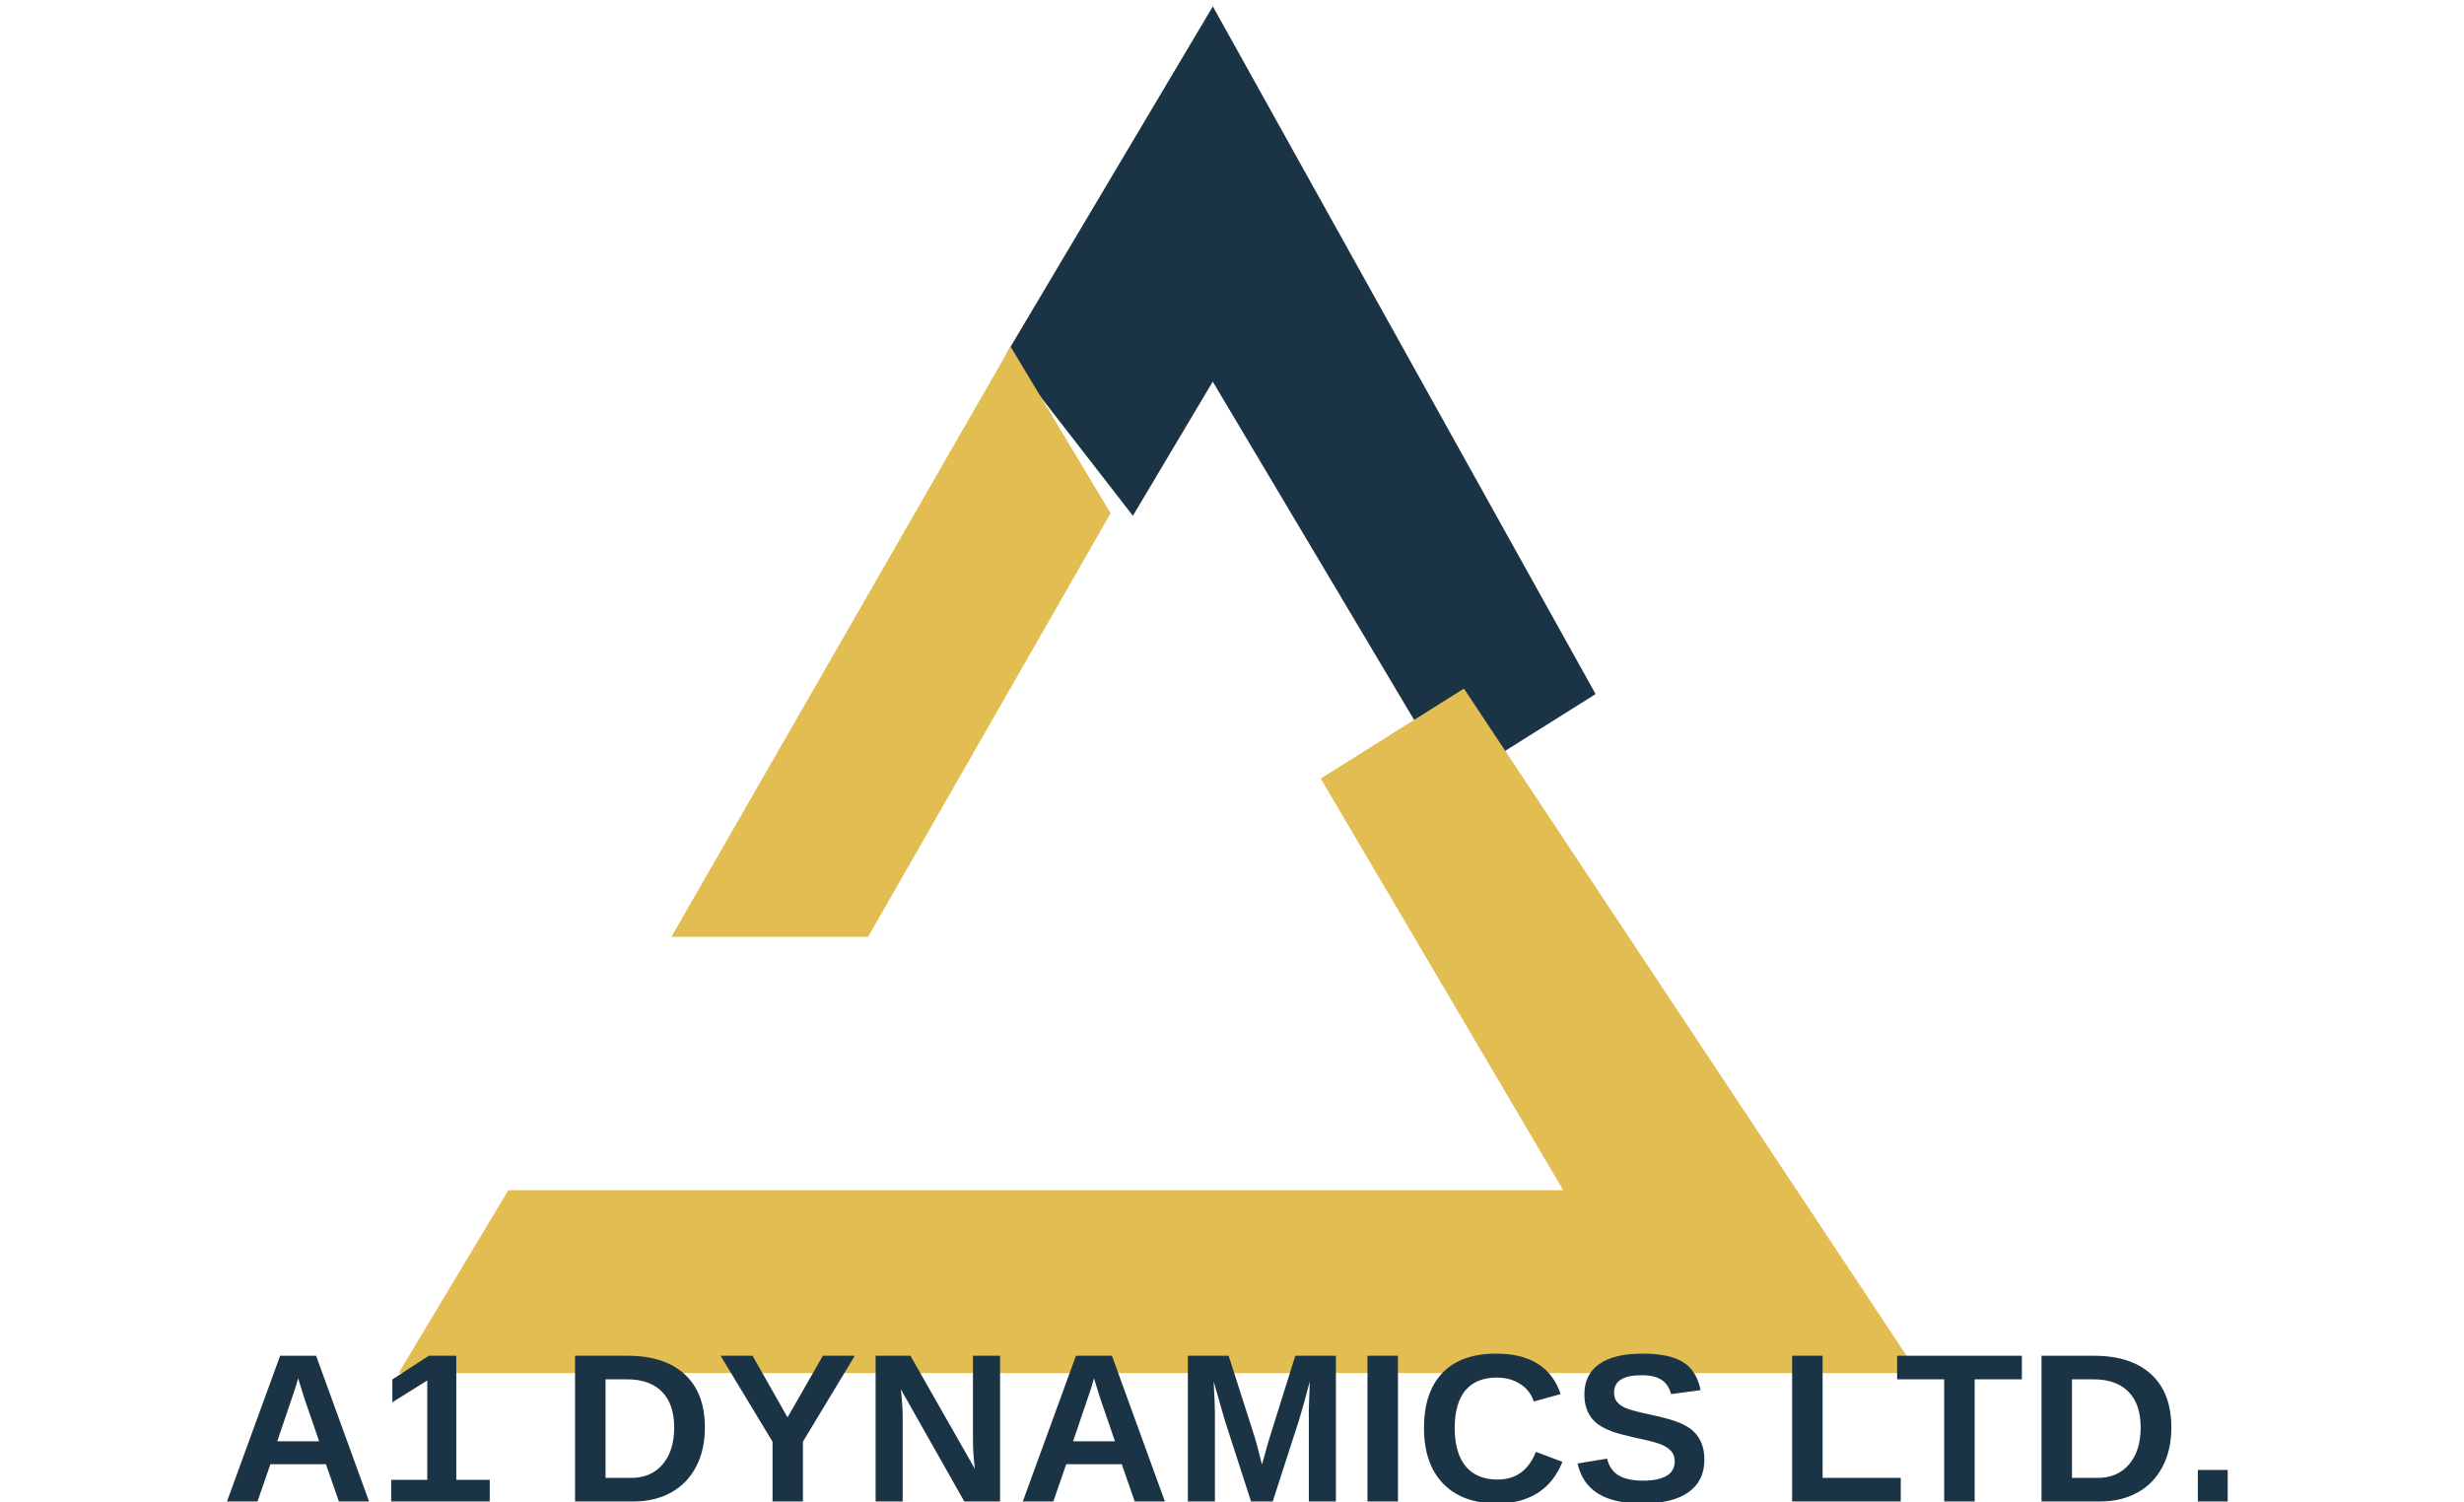
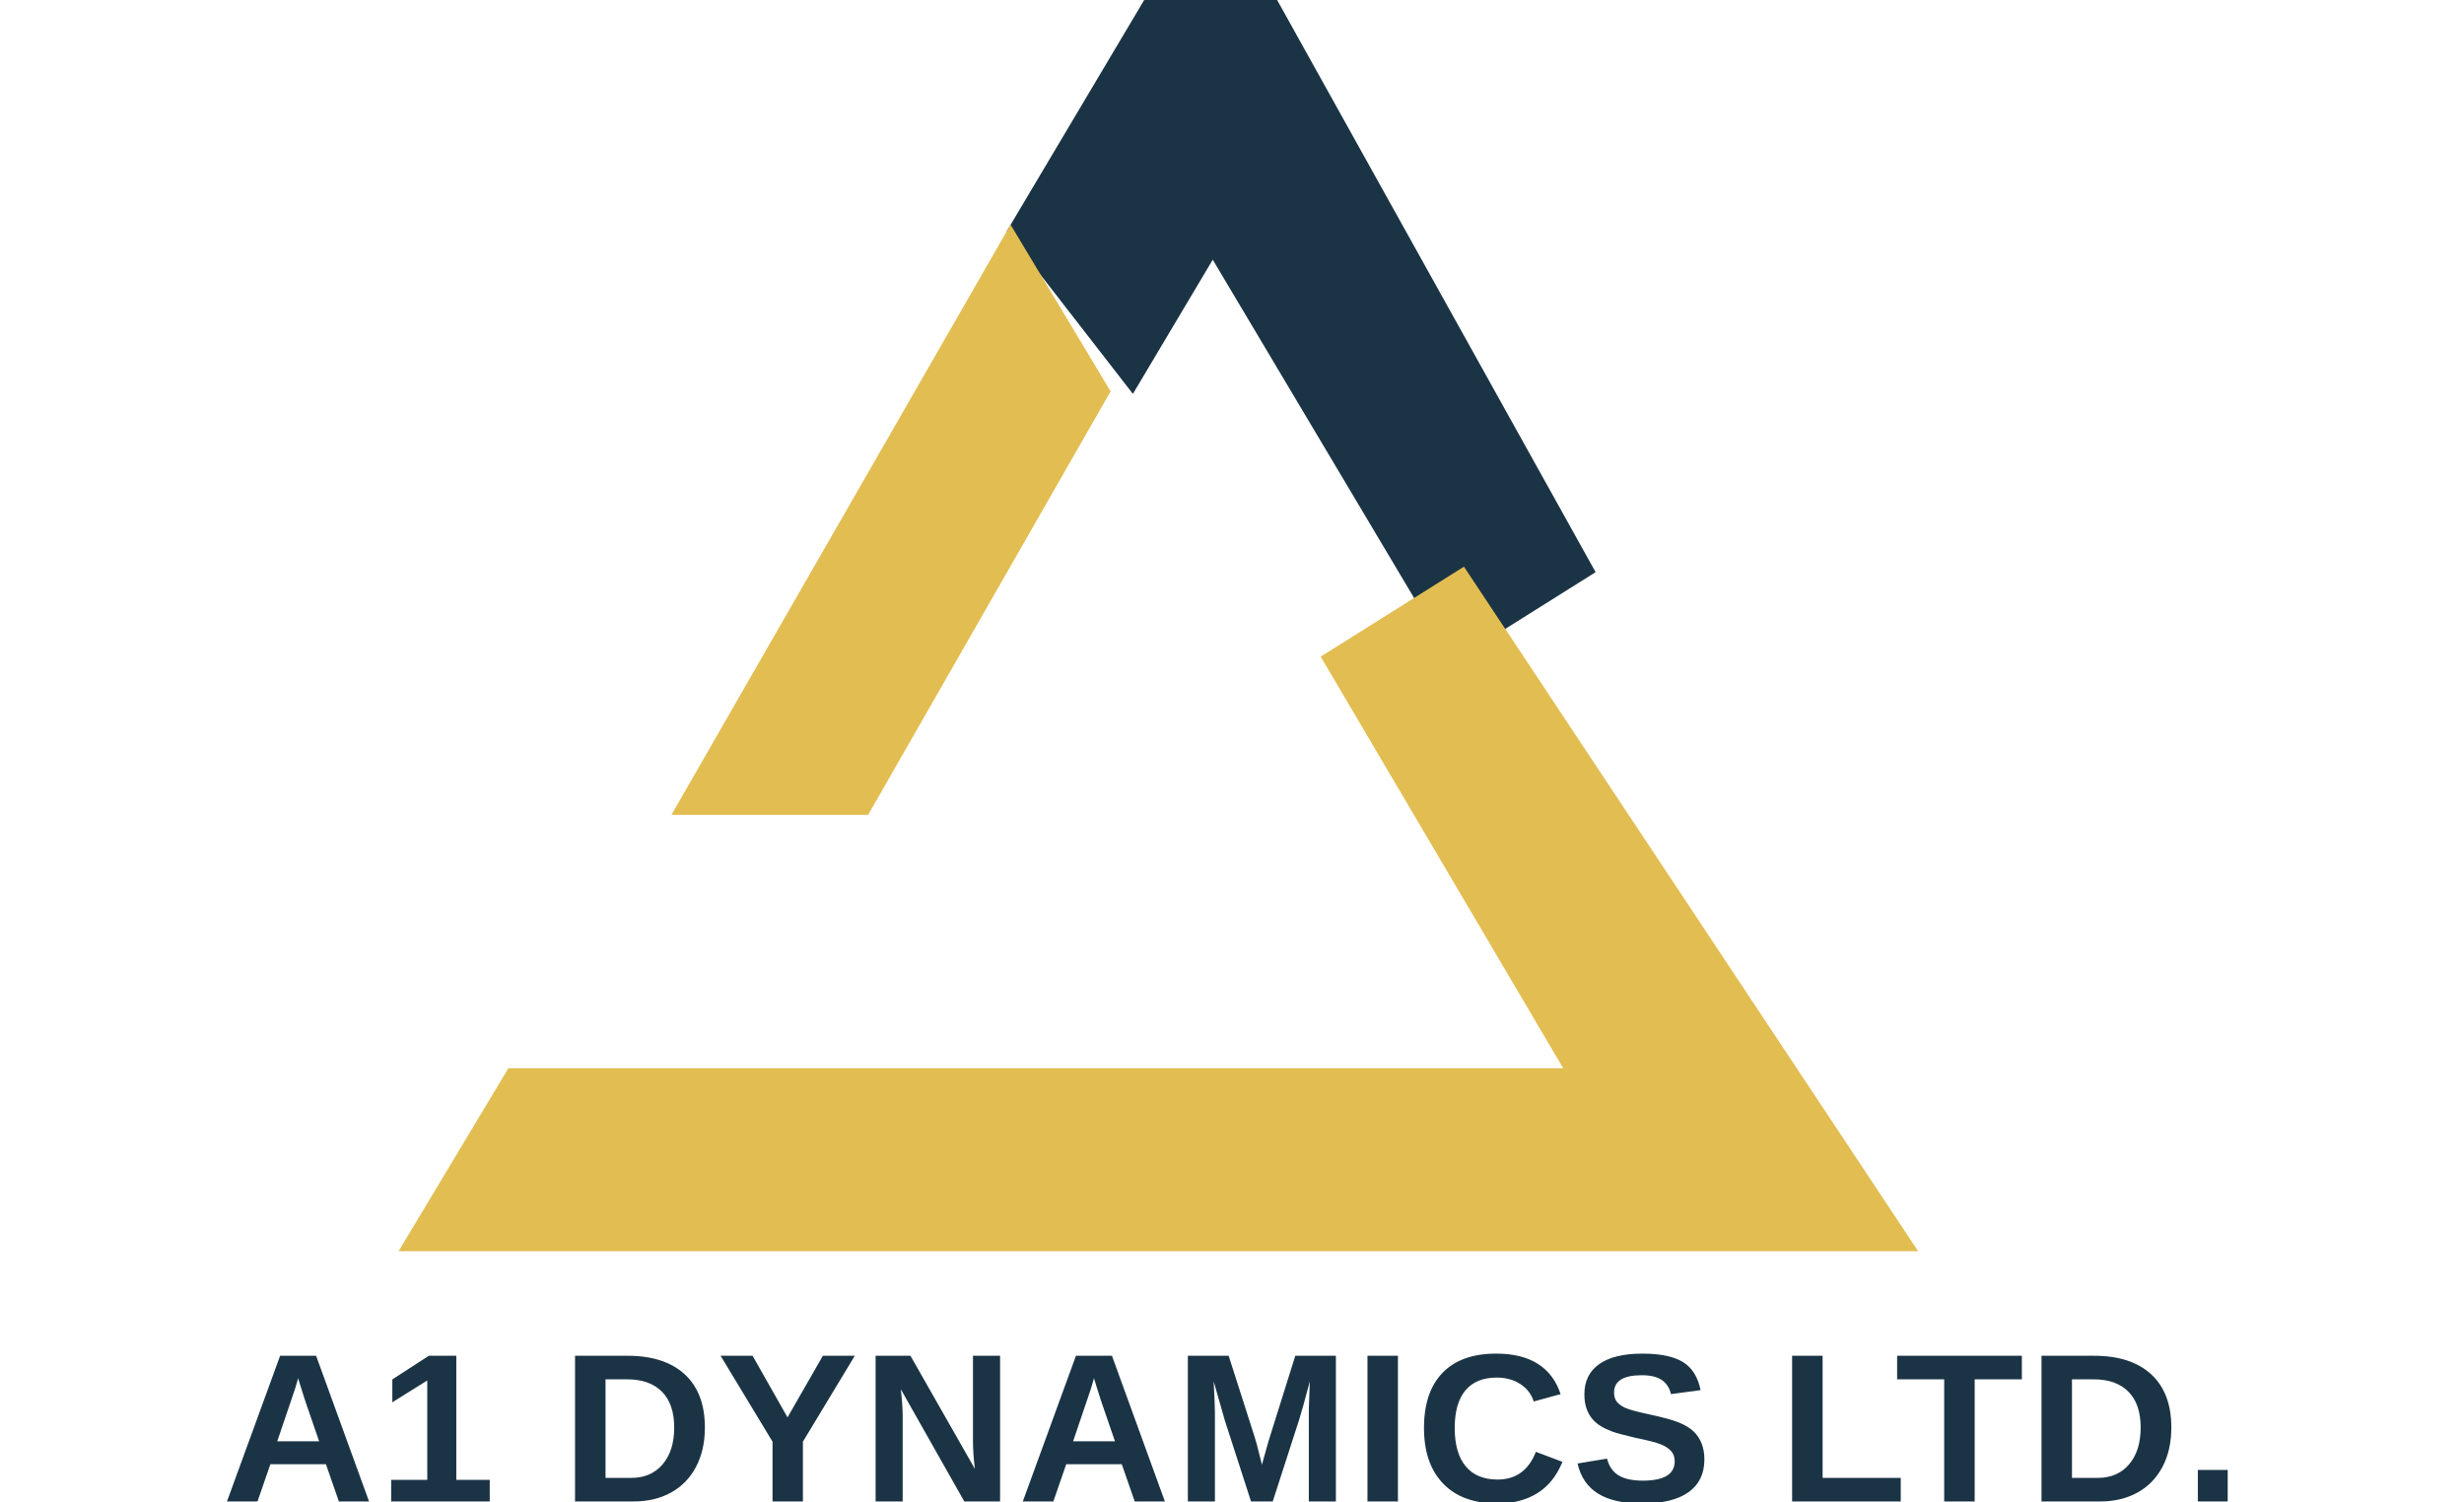
<svg xmlns="http://www.w3.org/2000/svg" viewBox="0 0 768 468" role="img" aria-labelledby="title desc">
-   <g fill="none" stroke-linejoin="miter">
+   <g fill="none" stroke-linejoin="miter" transform="translate(0 -38)">
    <path d="M378 4 315 110l38 49 25-42 75 126 43-27z" fill="#1b3445" stroke="#1b3445" stroke-width="2" />
    <path d="m315 110-104 181h59l75-131zM456 216l-43 27 76 129H159l-33 55h470z" fill="#e2bd51" stroke="#e2bd51" stroke-width="2" />
  </g>
  <text x="384" y="468" fill="#1b3445" font-family="Arial, Helvetica, sans-serif" font-size="66" font-weight="700" text-anchor="middle" letter-spacing="1">A1 DYNAMICS LTD.</text>
</svg>
